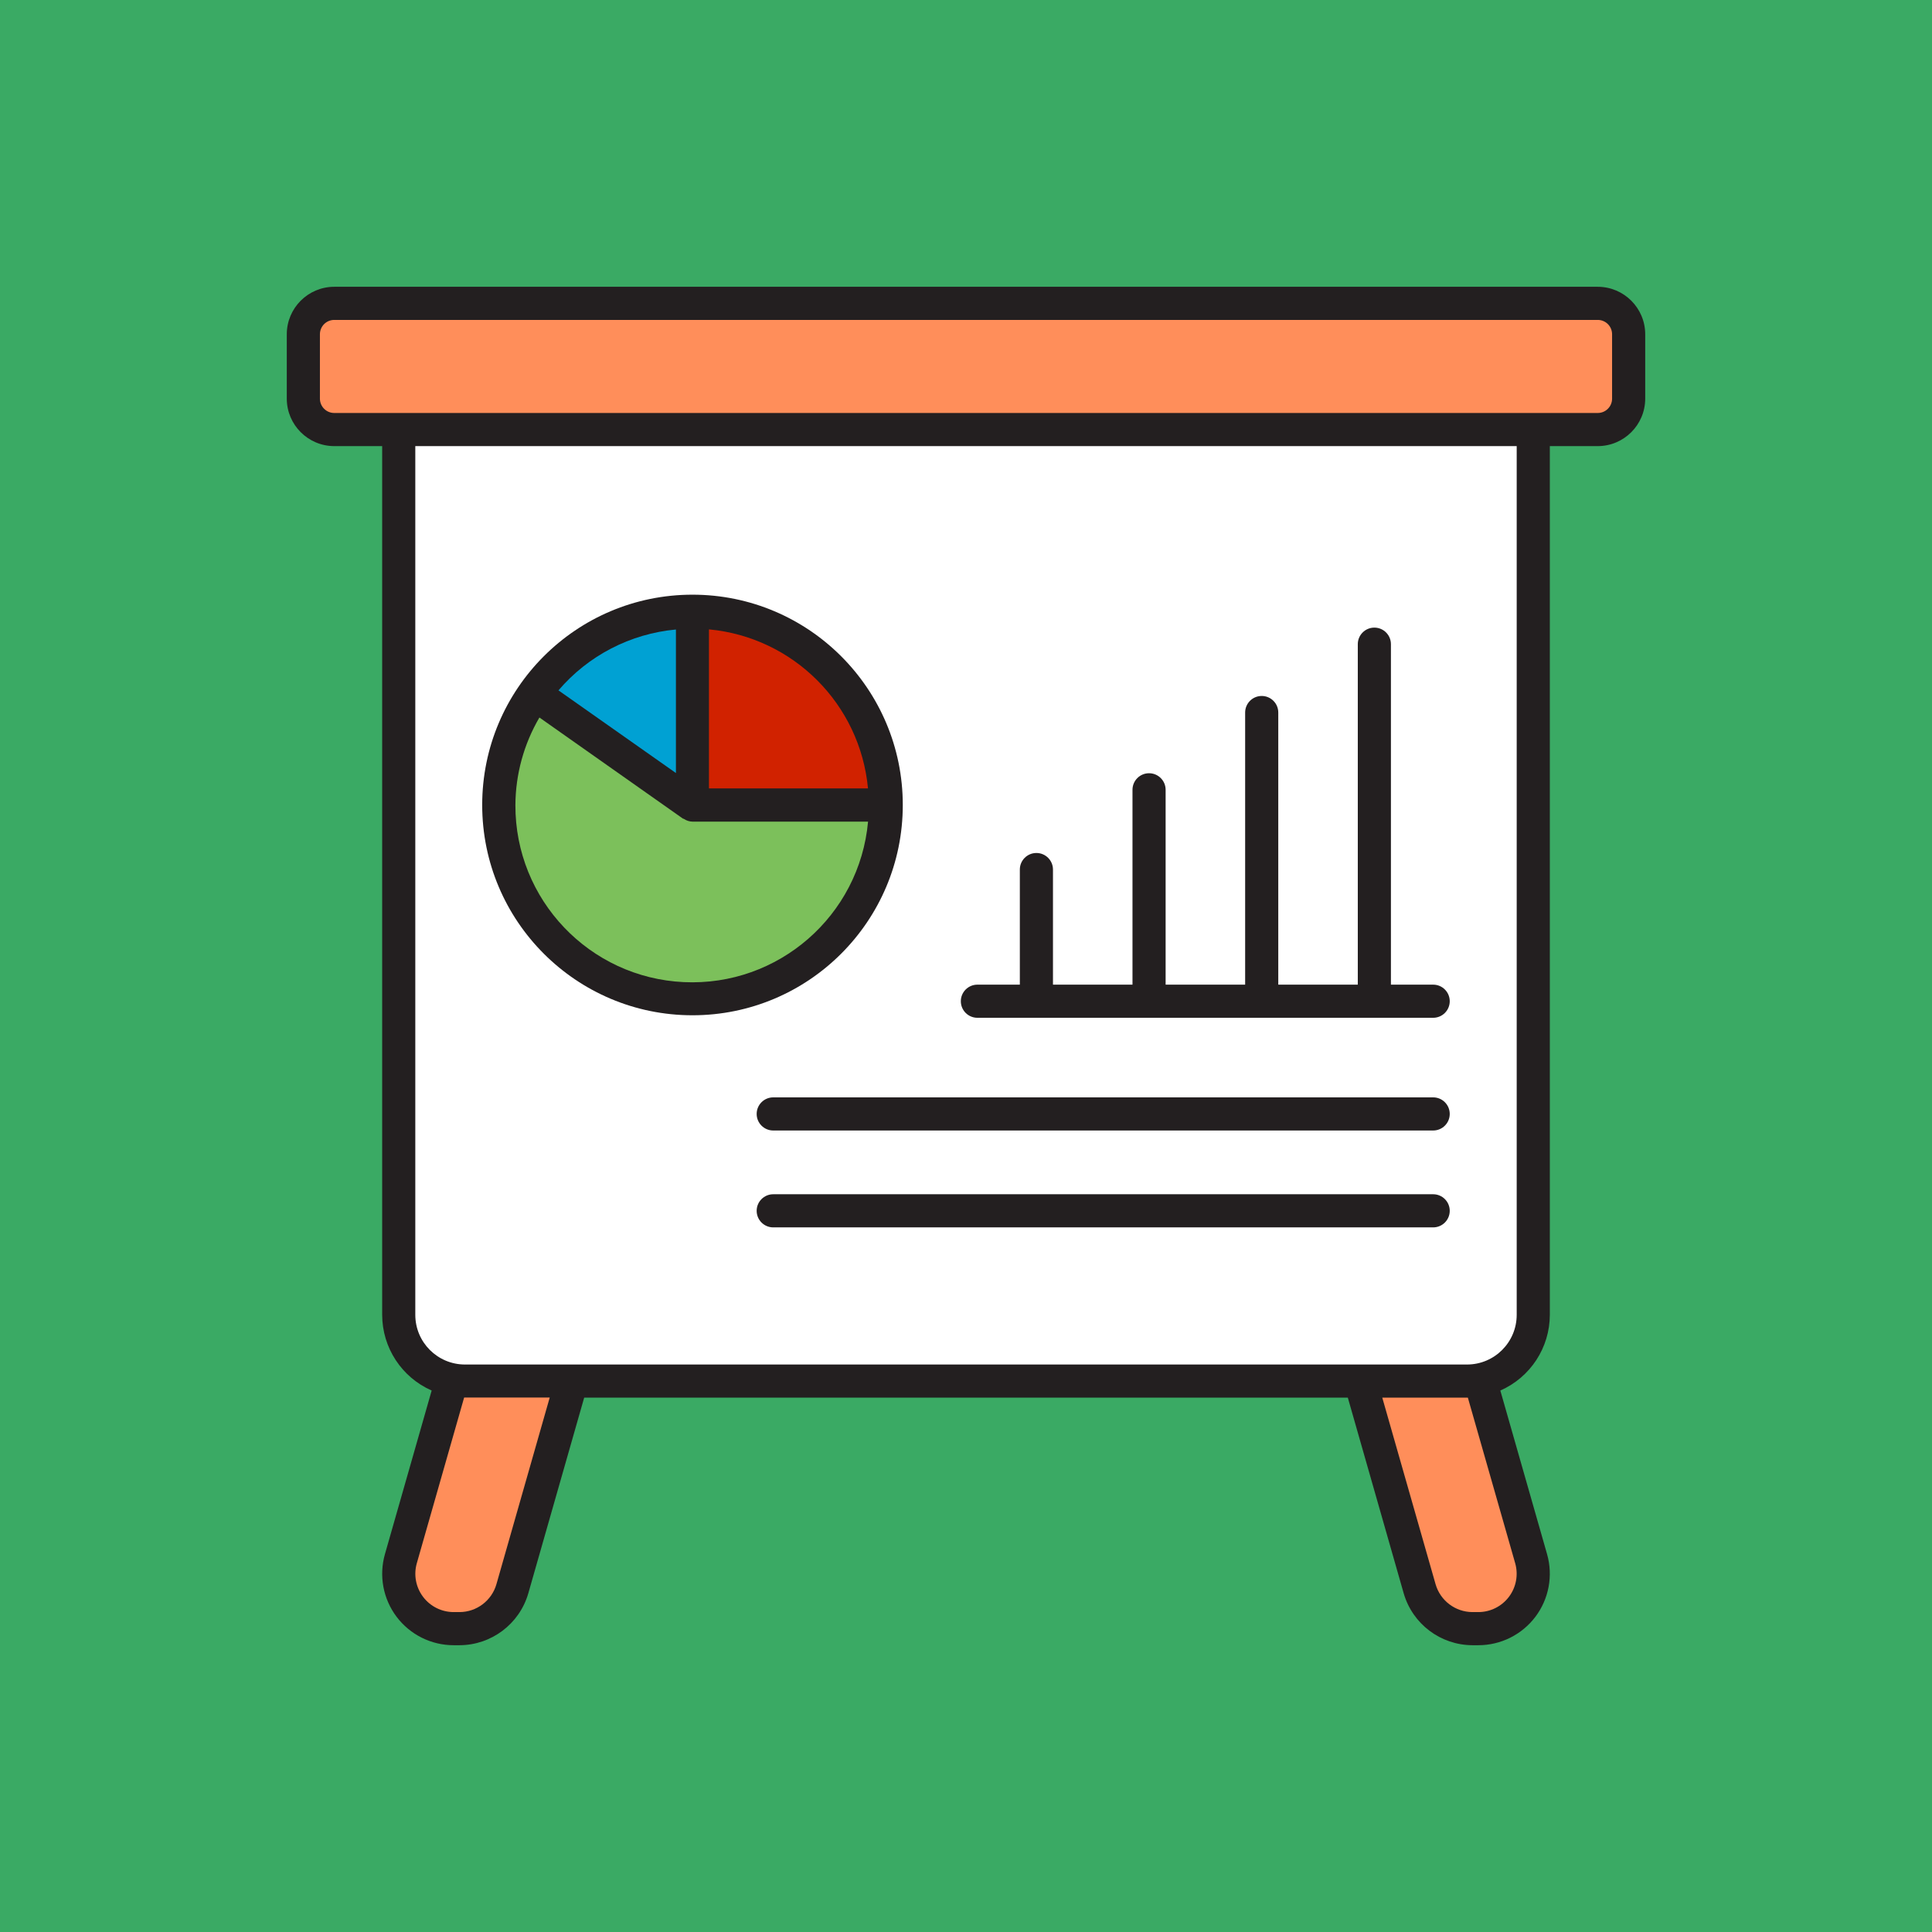
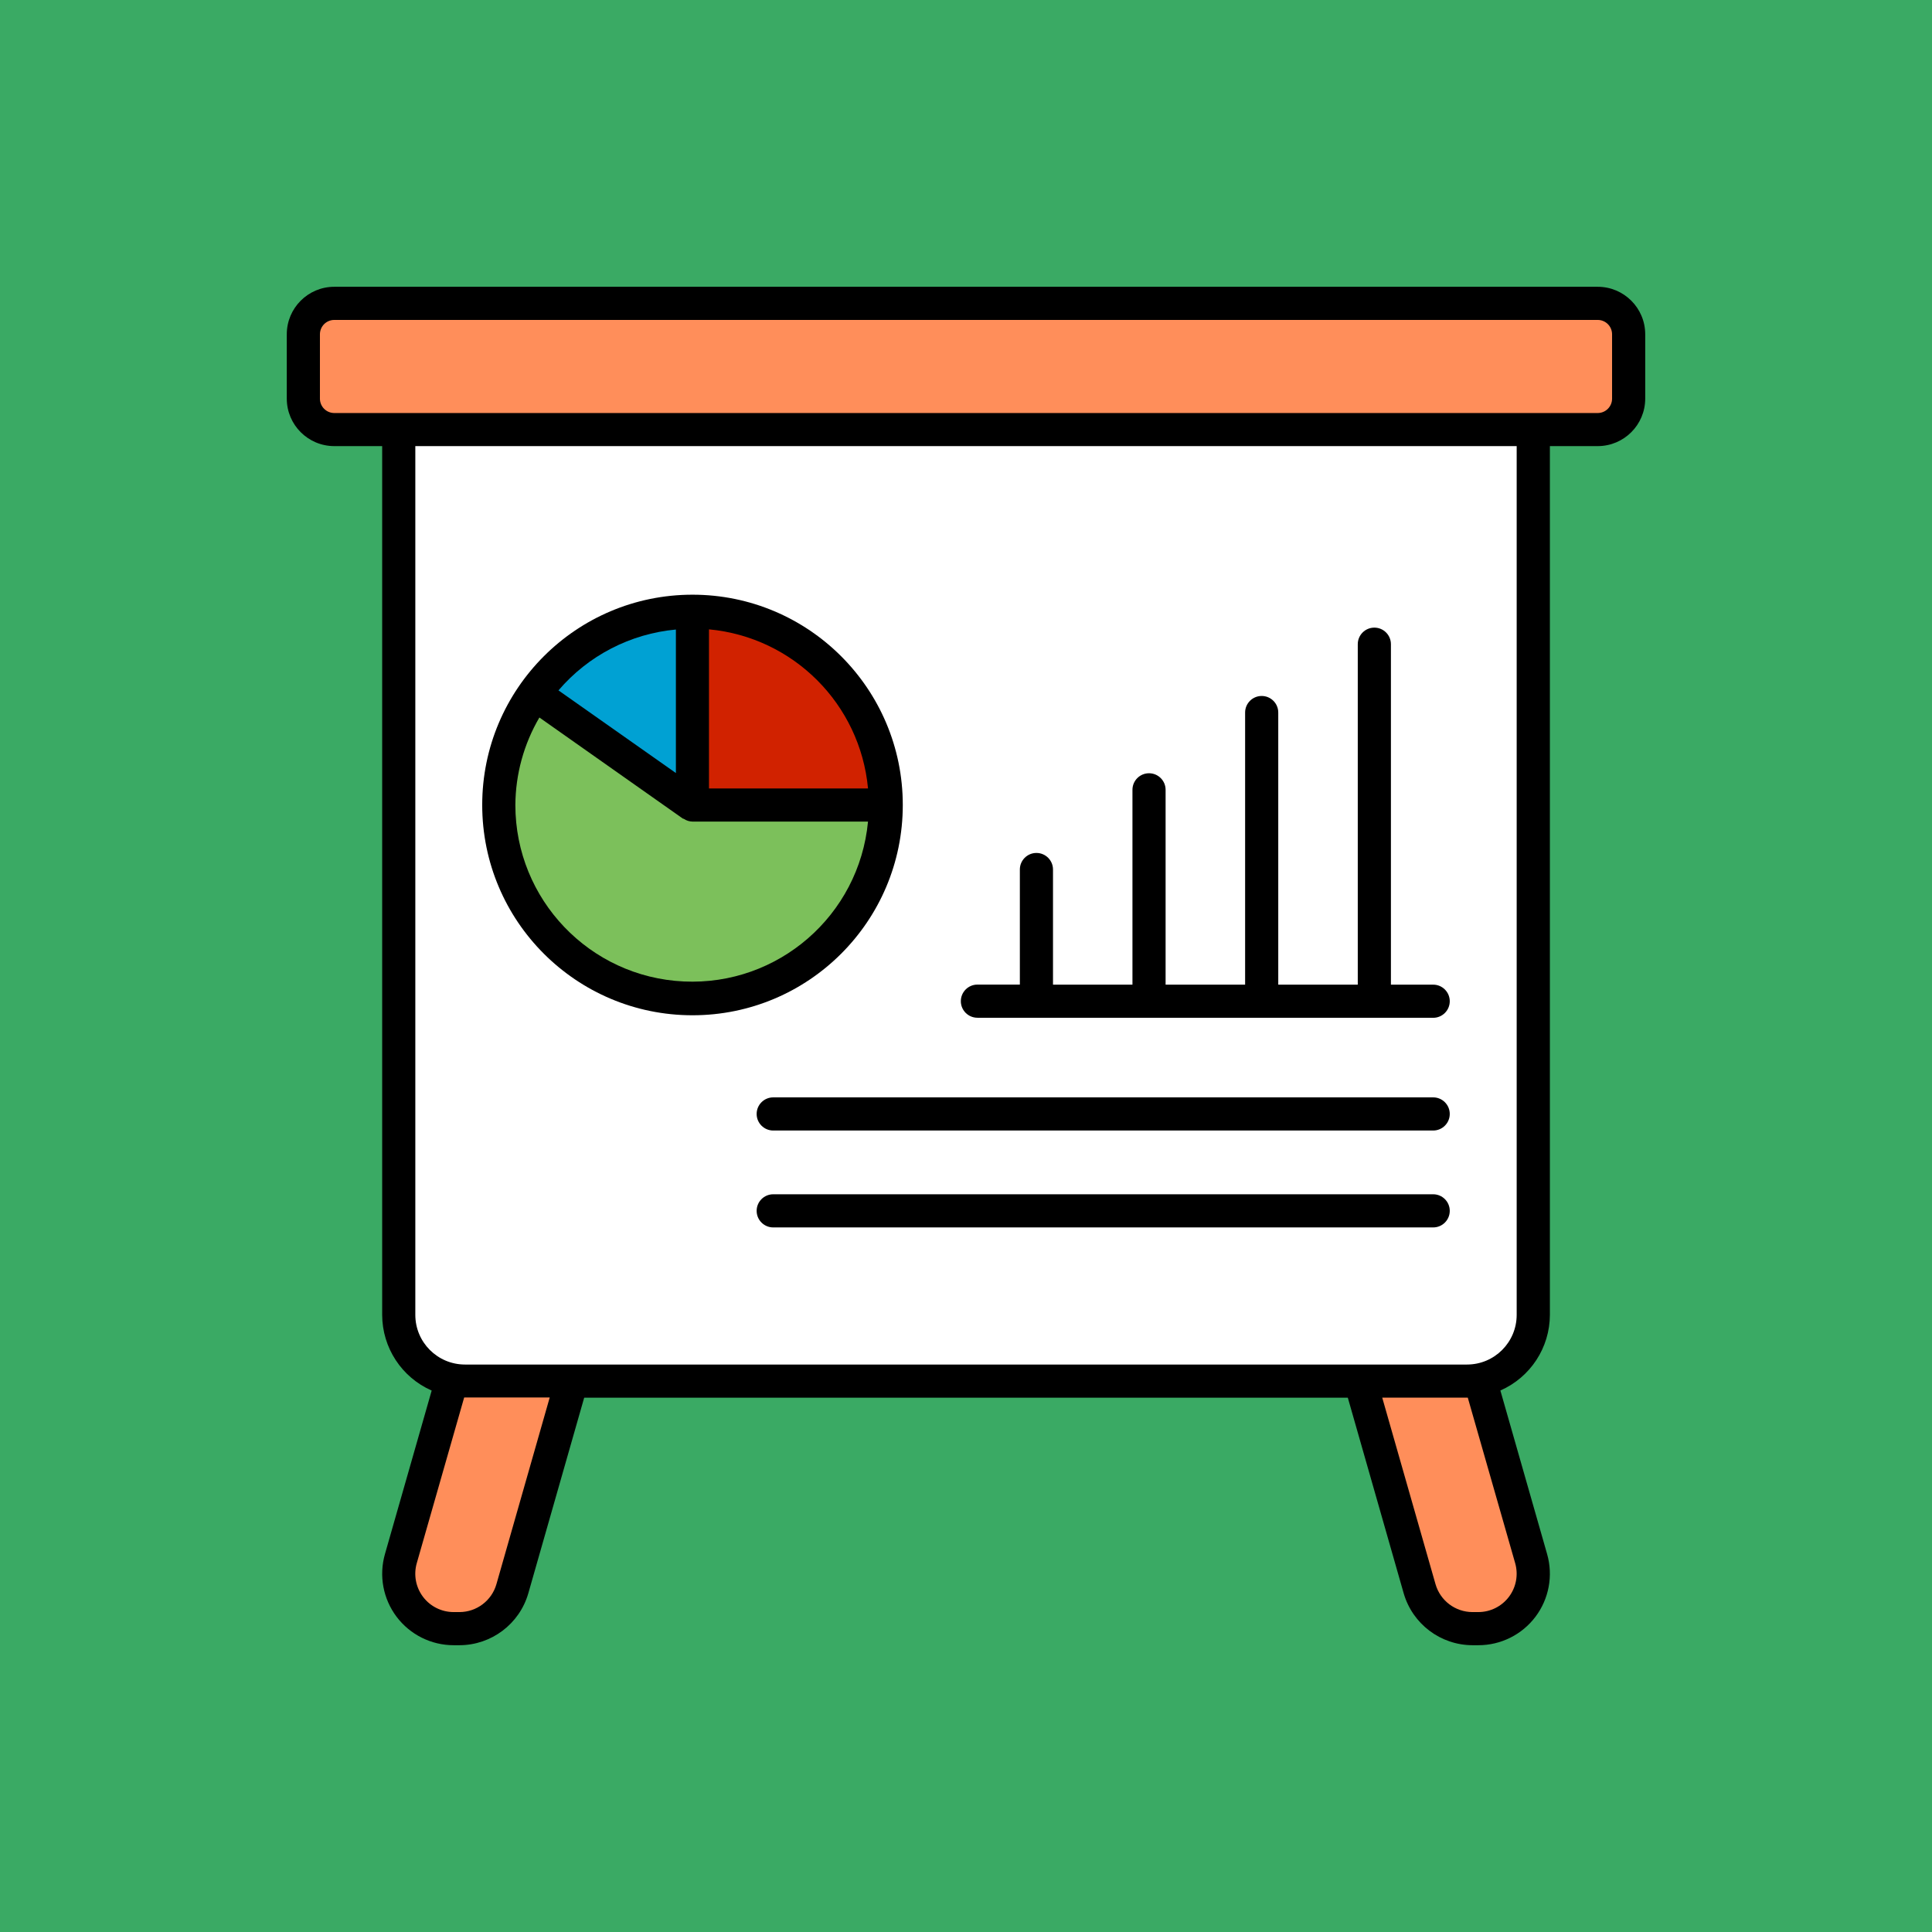
<svg xmlns="http://www.w3.org/2000/svg" width="512" height="512" viewBox="0 0 32 32" data-name="Layer 1" id="Layer_1" version="1.1">
  <defs id="defs1">
    <style id="style1">.cls-1{fill:#231f20;}.cls-2{fill:#ff8e5a;}.cls-3{fill:#ffffff;}.cls-4{fill:#d12200;}.cls-5{fill:#00a1d3;}.cls-6{fill:#7cc05b;}</style>
  </defs>
  <rect style="fill:#3aaa64;fill-opacity:1;stroke-width:0.125" id="rect1-9" width="32" height="32" x="9.5367432e-07" y="9.5367432e-07" />
-   <g id="g10" transform="matrix(0.5487805,0,0,0.5487805,2.280488,2.280488)">
-     <path class="cls-1" d="M 44.067,4.5 H 5.933 A 1.435,1.435 0 0 0 4.5,5.933 v 1.943 a 1.435,1.435 0 0 0 1.433,1.433 h 1.446 v 26.219 a 2.5,2.5 0 0 0 1.494,2.285 l -1.41,4.936 A 2.157,2.157 0 0 0 9.538,45.5 h 0.176 a 2.169,2.169 0 0 0 2.075,-1.564 l 1.687,-5.908 h 23.048 l 1.687,5.908 a 2.169,2.169 0 0 0 2.075,1.564 h 0.176 a 2.157,2.157 0 0 0 2.075,-2.751 l -1.41,-4.936 a 2.5,2.5 0 0 0 1.494,-2.285 V 9.309 h 1.446 A 1.435,1.435 0 0 0 45.5,7.876 V 5.933 A 1.435,1.435 0 0 0 44.067,4.5 Z" id="path1" />
-     <path class="cls-2" d="M 10.827,43.66 A 1.163,1.163 0 0 1 9.714,44.5 H 9.538 A 1.157,1.157 0 0 1 8.425,43.024 l 1.428,-5 h 0.026 2.557 z" id="path2" />
-     <path class="cls-2" d="M 41.575,43.024 A 1.157,1.157 0 0 1 40.462,44.5 h -0.176 a 1.163,1.163 0 0 1 -1.113,-0.84 l -1.609,-5.632 h 2.557 0.026 z" id="path3" />
-     <path class="cls-3" d="m 41.621,35.528 a 1.5,1.5 0 0 1 -1.5,1.5 H 9.879 a 1.5,1.5 0 0 1 -1.5,-1.5 V 9.309 h 33.242 z" id="path4" />
-     <rect class="cls-2" height="2.809" rx="0.433" width="39" x="5.5" y="5.5" id="rect4" />
-     <path class="cls-1" d="M 25.344,26.563 H 39.1 a 0.5,0.5 0 0 0 0,-1 H 37.825 V 15.287 a 0.5,0.5 0 1 0 -1,0 v 10.276 h -2.4 V 17.35 a 0.5,0.5 0 0 0 -1,0 v 8.213 h -2.4 v -5.881 a 0.5,0.5 0 1 0 -1,0 v 5.881 h -2.4 v -3.474 a 0.5,0.5 0 0 0 -1,0 v 3.474 h -1.281 a 0.5,0.5 0 0 0 0,1 z" id="path5" />
-     <circle class="cls-1" cx="16.745" cy="20.14" r="6.347" id="circle5" />
-     <path class="cls-4" d="m 22.042,19.64 h -4.8 v -4.8 a 5.319,5.319 0 0 1 4.8,4.8 z" id="path6" />
-     <path class="cls-5" d="m 16.245,14.844 v 4.332 L 12.7,16.681 a 5.3,5.3 0 0 1 3.545,-1.837 z" id="path7" />
-     <path class="cls-6" d="m 12.125,17.5 4.332,3.052 c 0.009,0.006 0.021,0 0.031,0.01 a 0.488,0.488 0 0 0 0.256,0.081 h 5.3 A 5.333,5.333 0 0 1 11.4,20.143 5.281,5.281 0 0 1 12.125,17.5 Z" id="path8" />
-     <path class="cls-1" d="M 39.1,28.965 H 19.182 a 0.5,0.5 0 0 0 0,1 H 39.1 a 0.5,0.5 0 0 0 0,-1 z" id="path9" />
-     <path class="cls-1" d="M 39.1,31.889 H 19.182 a 0.5,0.5 0 0 0 0,1 H 39.1 a 0.5,0.5 0 0 0 0,-1 z" id="path10" />
-   </g>
+   <path class="cls-1" d="M 26.464,4.75 H 5.536 A 0.787,0.787 0 0 0 4.75,5.536 V 6.603 A 0.787,0.787 0 0 0 5.536,7.389 H 6.33 V 21.778 a 1.372,1.372 0 0 0 0.82,1.254 L 6.376,25.74 A 1.184,1.184 0 0 0 7.515,27.25 h 0.097 A 1.19,1.19 0 0 0 8.75,26.392 L 9.676,23.15 H 22.324 l 0.926,3.242 A 1.19,1.19 0 0 0 24.389,27.25 h 0.097 a 1.184,1.184 0 0 0 1.139,-1.51 l -0.774,-2.709 a 1.372,1.372 0 0 0 0.82,-1.254 V 7.389 h 0.794 A 0.787,0.787 0 0 0 27.25,6.603 V 5.536 A 0.787,0.787 0 0 0 26.464,4.75 Z" id="path1" style="stroke-width:0.549;fill:#000000;fill-opacity:1" />
+   <path class="cls-2" d="m 8.222,26.24 a 0.638,0.638 0 0 1 -0.611,0.461 h -0.097 a 0.635,0.635 0 0 1 -0.611,-0.81 L 7.688,23.147 H 7.702 9.105 Z" id="path2" style="stroke-width:0.549" />
+   <path class="cls-2" d="m 25.096,25.891 a 0.635,0.635 0 0 1 -0.611,0.81 h -0.097 a 0.638,0.638 0 0 1 -0.611,-0.461 l -0.883,-3.091 h 1.403 0.014 z" id="path3" style="stroke-width:0.549" />
+   <path class="cls-3" d="M 25.121,21.778 A 0.823,0.823 0 0 1 24.298,22.601 H 7.702 A 0.823,0.823 0 0 1 6.879,21.778 V 7.389 H 25.121 Z" id="path4" style="stroke-width:0.549" />
+   <rect class="cls-2" height="1.542" rx="0.238" width="21.402" x="5.299" y="5.299" id="rect4" style="stroke-width:0.549" />
+   <path class="cls-1" d="m 16.189,16.858 h 7.549 a 0.274,0.274 0 0 0 0,-0.549 H 23.038 v -5.639 a 0.274,0.274 0 1 0 -0.549,0 v 5.639 h -1.317 v -4.507 a 0.274,0.274 0 0 0 -0.549,0 v 4.507 h -1.317 v -3.227 a 0.274,0.274 0 1 0 -0.549,0 v 3.227 H 17.441 V 14.402 a 0.274,0.274 0 0 0 -0.549,0 v 1.906 h -0.703 a 0.274,0.274 0 0 0 0,0.549 z" id="path5" style="stroke-width:0.549;fill:#000000;fill-opacity:1" />
+   <circle class="cls-1" cx="11.47" cy="13.333" r="3.483" id="circle5" style="stroke-width:0.549;fill:#000000;fill-opacity:1" />
+   <path class="cls-4" d="M 14.377,13.059 H 11.743 V 10.424 a 2.919,2.919 0 0 1 2.634,2.634 z" id="path6" style="stroke-width:0.549" />
+   <path class="cls-5" d="m 11.195,10.427 v 2.377 L 9.25,11.435 a 2.909,2.909 0 0 1 1.945,-1.008 z" id="path7" style="stroke-width:0.549" />
+   <path class="cls-6" d="m 8.934,11.884 2.377,1.675 c 0.005,0.003 0.012,0 0.017,0.005 a 0.268,0.268 0 0 0 0.14,0.044 h 2.909 a 2.927,2.927 0 0 1 -5.841,-0.274 2.898,2.898 0 0 1 0.398,-1.45 z" id="path8" style="stroke-width:0.549" />
+   <path class="cls-1" d="m 23.738,18.176 h -10.931 a 0.274,0.274 0 0 0 0,0.549 h 10.931 a 0.274,0.274 0 0 0 0,-0.549 z" id="path9" style="stroke-width:0.549;fill:#000000;fill-opacity:1" />
+   <path class="cls-1" d="m 23.738,19.781 h -10.931 a 0.274,0.274 0 0 0 0,0.549 h 10.931 a 0.274,0.274 0 0 0 0,-0.549 z" id="path10" style="stroke-width:0.549;fill:#000000;fill-opacity:1" />
</svg>
